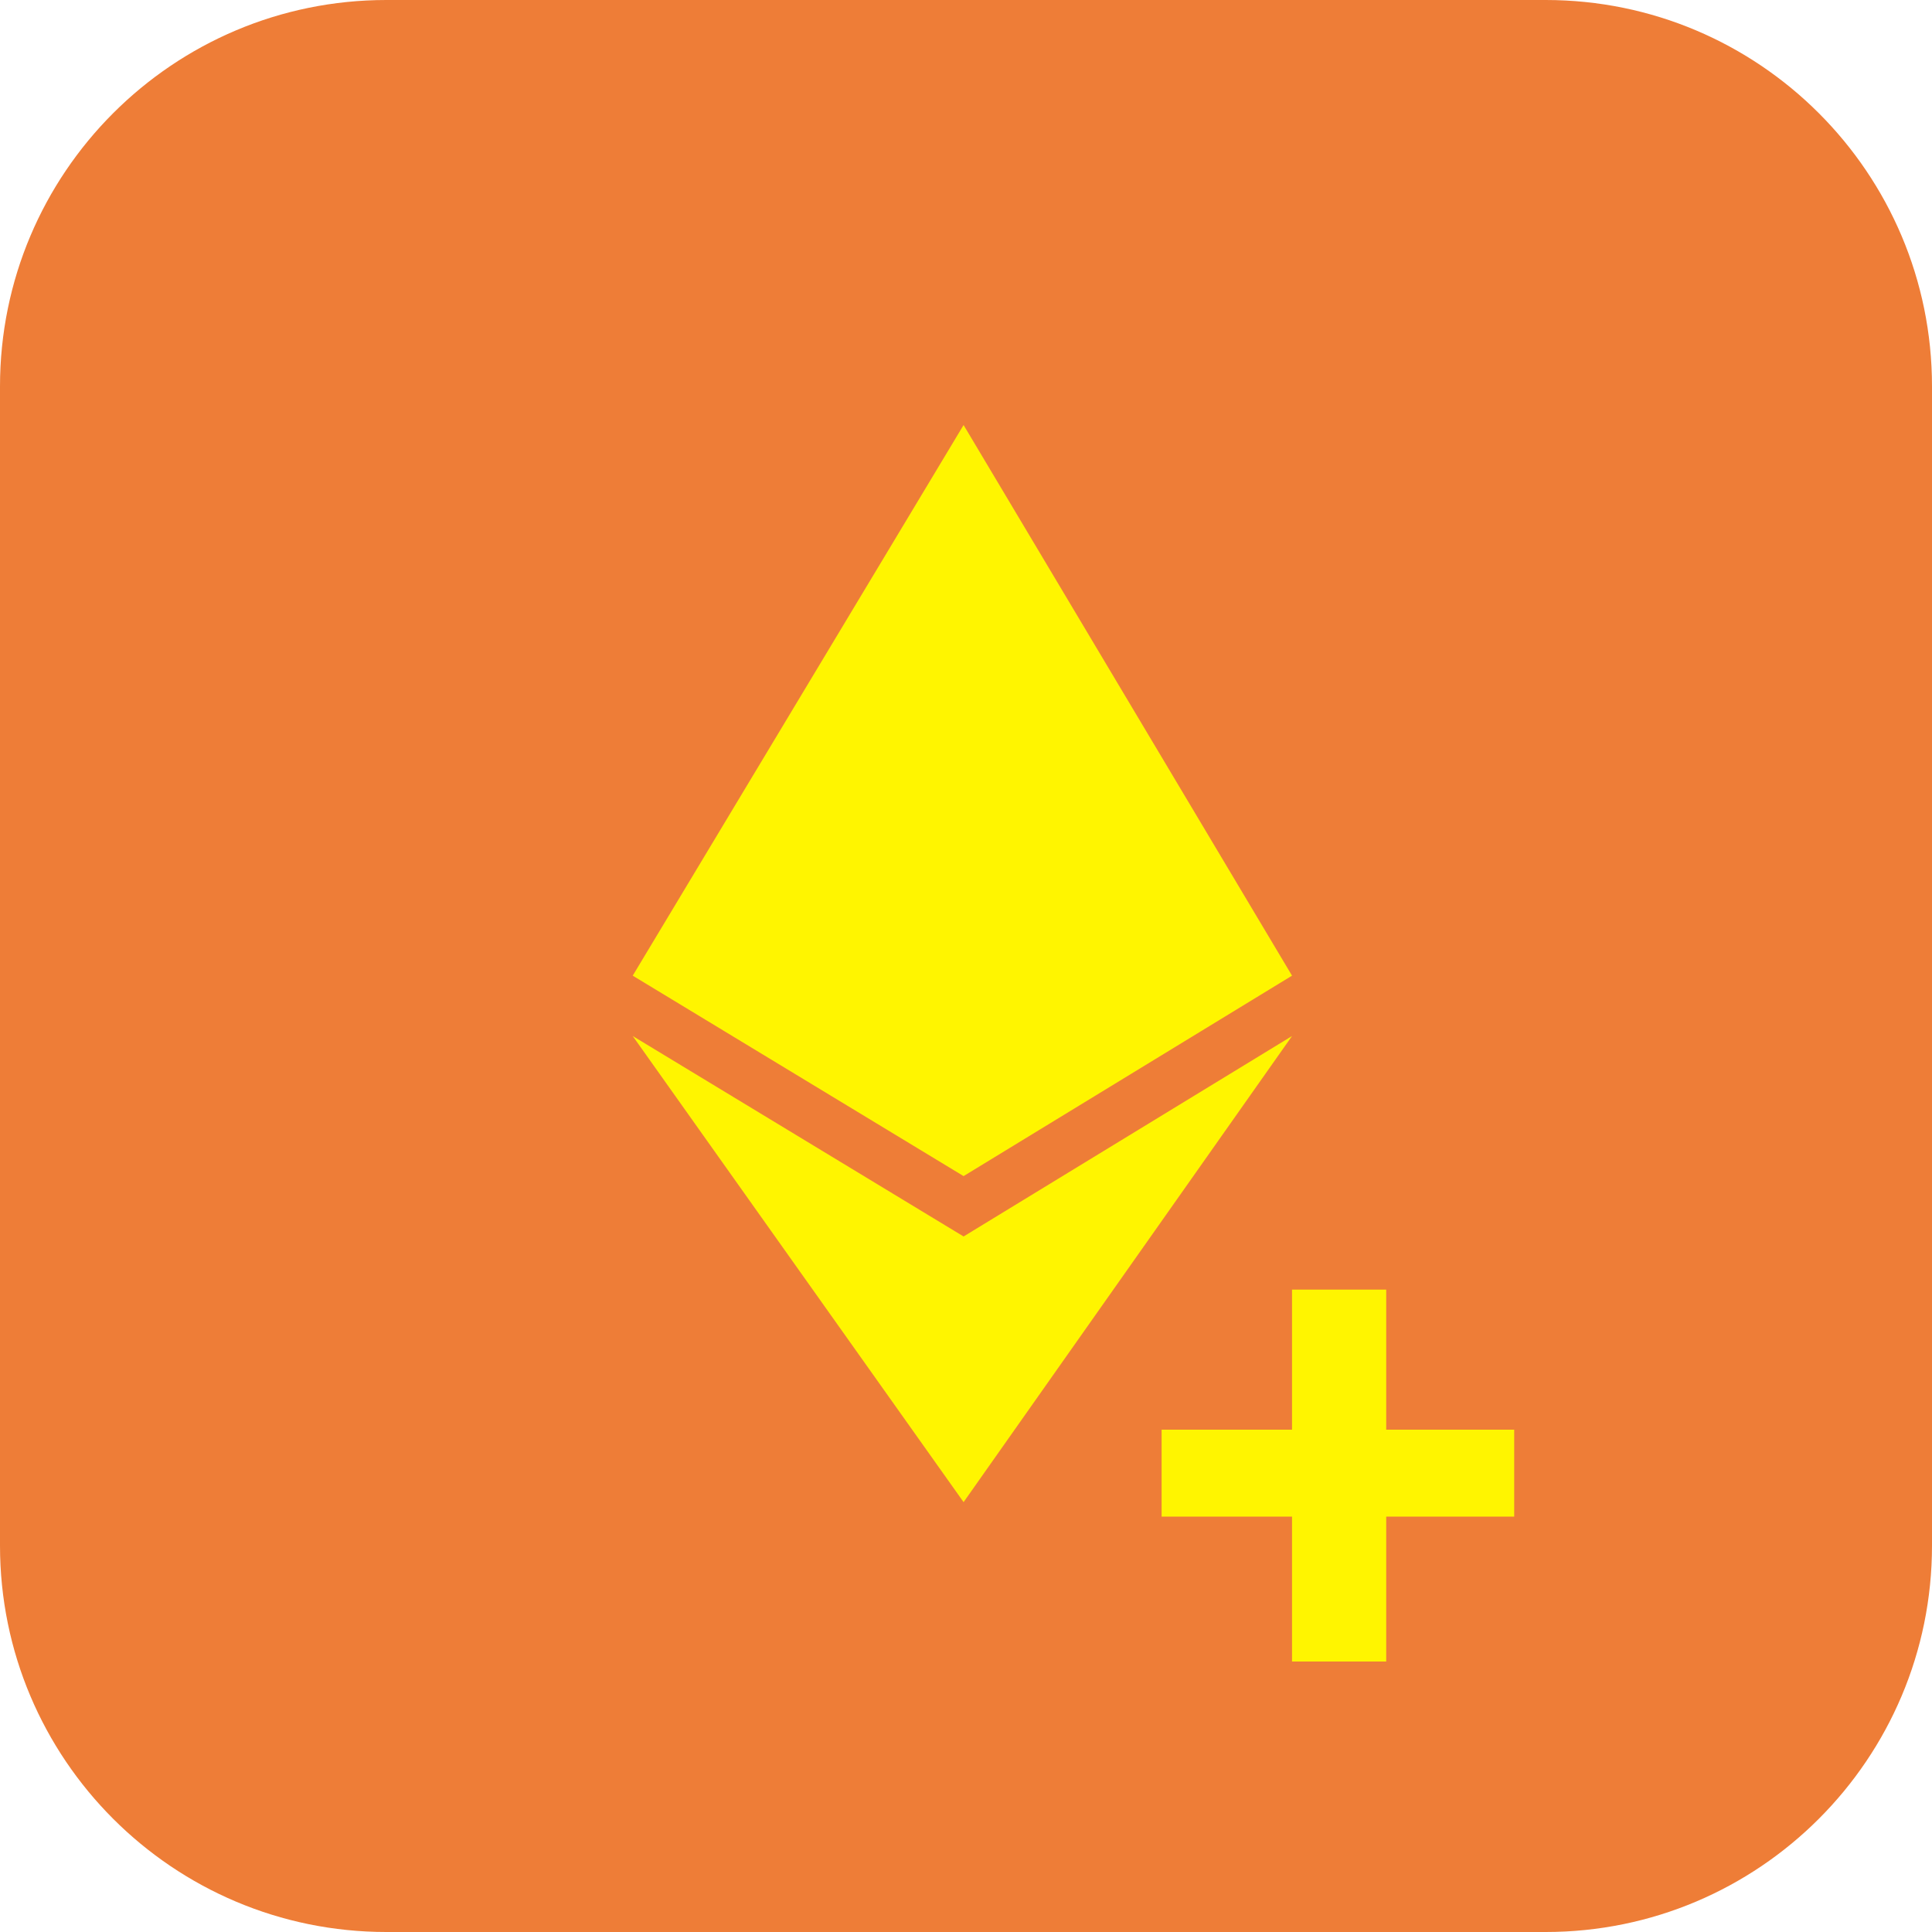
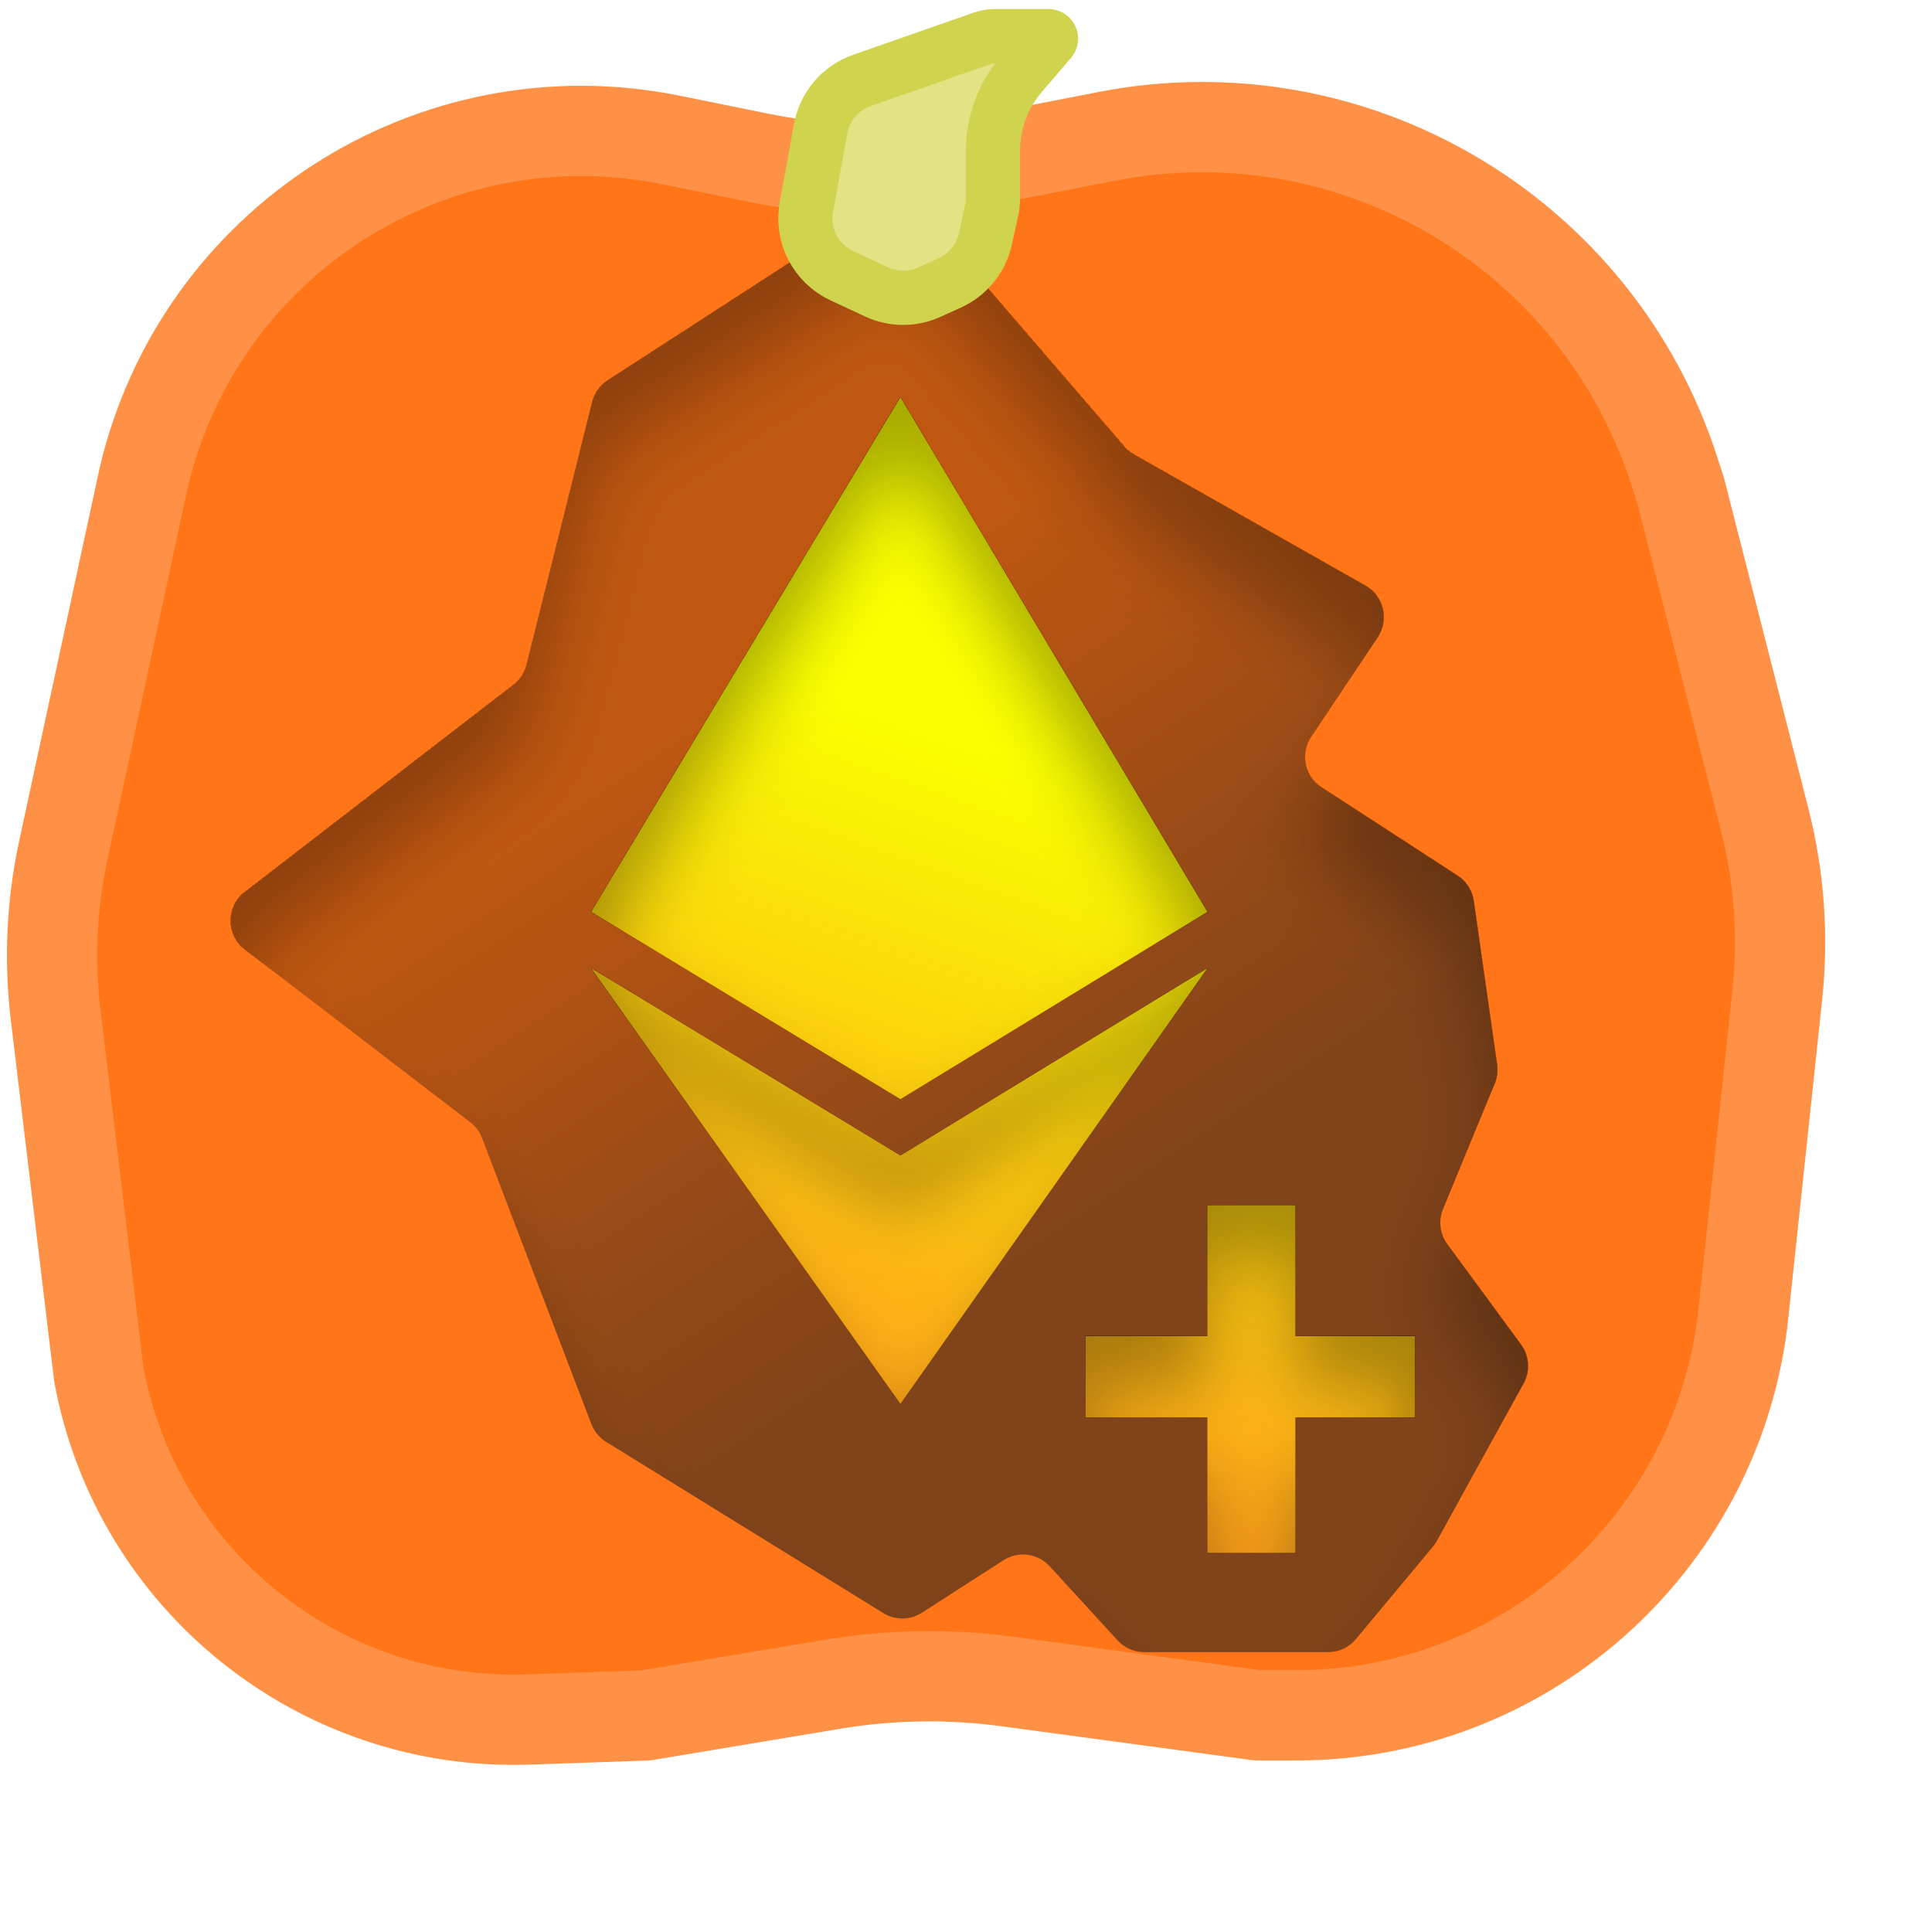
- <svg xmlns="http://www.w3.org/2000/svg" width="100" height="100" viewBox="0 0 100 100" fill="none">
-   <rect width="100" height="100" rx="20" fill="#EE7D37" />
-   <path d="M32.75 50.5L49.875 22L66.875 50.5L49.875 60.875L32.75 50.5Z" fill="#FFF500" />
-   <path d="M49.875 64L32.75 53.625L49.875 77.75L66.875 53.625L49.875 64Z" fill="#FFF500" />
-   <path d="M71.75 66.75H66.875V74H60.125V78.5H66.875V86H71.75V78.5H78.375V74H71.75V66.75Z" fill="#FFF500" />
+ <svg xmlns="http://www.w3.org/2000/svg" width="106" height="107" viewBox="0 0 106 107" fill="none">
+   <path d="M98.443 55.102L96.516 73.212C94.949 85.661 84.363 95 71.813 95H69.668L55.82 93.129C52.599 92.693 49.331 92.744 46.125 93.278L35.75 95.007L29.261 95.231C17.692 95.63 7.578 87.501 5.473 76.125L3.081 56.191C2.718 53.163 2.86 50.096 3.503 47.116L7.94 26.545C10.982 13.404 23.933 5.071 37.155 7.751L42.16 8.766C46.339 9.613 50.645 9.629 54.831 8.814L61.316 7.55C74.995 4.886 88.504 12.874 92.76 26.144L93.096 27.192L97.743 45.39C98.552 48.56 98.789 51.849 98.443 55.102Z" fill="#FF7518" stroke="#FF9146" stroke-width="5" stroke-linejoin="round" />
+   <g filter="url(#filter0_i_880_3)">
+     <path d="M48.537 11.447C49.375 10.904 50.486 11.063 51.138 11.82L62.273 24.737C62.423 24.911 62.602 25.058 62.802 25.171L75.629 32.44C76.64 33.013 76.951 34.323 76.307 35.289L72.622 40.816C72.005 41.743 72.263 42.996 73.197 43.603L80.738 48.505C81.222 48.819 81.547 49.328 81.628 49.899L82.923 58.96C82.973 59.313 82.928 59.674 82.792 60.004L79.928 66.961C79.662 67.606 79.752 68.343 80.164 68.906L84.246 74.471C84.706 75.099 84.76 75.936 84.385 76.618L79.593 85.331C79.531 85.444 79.459 85.549 79.377 85.648L75.1 90.78C74.72 91.236 74.157 91.5 73.563 91.5L63.38 91.5C62.819 91.5 62.284 91.265 61.905 90.851L58.139 86.742C57.481 86.024 56.402 85.885 55.583 86.411L51.06 89.318C50.412 89.735 49.583 89.742 48.928 89.338L33.575 79.855C33.202 79.625 32.915 79.278 32.758 78.868L26.702 63.029C26.57 62.683 26.345 62.381 26.051 62.156L13.564 52.582C12.522 51.783 12.519 50.214 13.559 49.411L28.45 37.924C28.806 37.649 29.059 37.262 29.169 36.826L32.809 22.265C32.932 21.773 33.237 21.347 33.662 21.071L48.537 11.447Z" fill="url(#paint0_linear_880_3)" />
+   </g>
+   <g filter="url(#filter1_i_880_3)">
+     <path d="M32.75 50.5L49.875 22L66.875 50.5L49.875 60.875L32.75 50.5Z" fill="url(#paint1_linear_880_3)" />
+     <path d="M49.875 64L32.75 53.625L49.875 77.75L66.875 53.625L49.875 64Z" fill="url(#paint2_linear_880_3)" />
+     <path d="M71.75 66.75H66.875V74H60.125V78.5H66.875V86H71.75V78.5H78.375V74H71.75V66.75Z" fill="url(#paint3_linear_880_3)" />
+   </g>
+   <path d="M44.666 11.474L45.455 7.132C45.68 5.893 46.554 4.87 47.742 4.454L54.411 2.12C54.639 2.041 54.878 2 55.119 2H58.079C58.177 2 58.245 2.099 58.208 2.191C58.202 2.205 58.194 2.218 58.184 2.23L56.565 4.119C55.555 5.298 55 6.798 55 8.35V10.951C55 11.207 54.972 11.461 54.917 11.71L54.577 13.24C54.338 14.313 53.609 15.212 52.608 15.667L51.476 16.181C50.544 16.605 49.474 16.599 48.547 16.167L46.629 15.272C45.188 14.599 44.381 13.039 44.666 11.474Z" fill="#E1E384" stroke="#D0D34E" stroke-width="3" />
+   <defs>
+     <filter id="filter0_i_880_3" x="12.781" y="11.126" width="71.852" height="84.374" filterUnits="userSpaceOnUse" color-interpolation-filters="sRGB">
+       <feFlood flood-opacity="0" result="BackgroundImageFix" />
+       <feBlend mode="normal" in="SourceGraphic" in2="BackgroundImageFix" result="shape" />
+       <feColorMatrix in="SourceAlpha" type="matrix" values="0 0 0 0 0 0 0 0 0 0 0 0 0 0 0 0 0 0 127 0" result="hardAlpha" />
+       <feOffset dy="4" />
+       <feGaussianBlur stdDeviation="2" />
+       <feComposite in2="hardAlpha" operator="arithmetic" k2="-1" k3="1" />
+       <feColorMatrix type="matrix" values="0 0 0 0 0 0 0 0 0 0 0 0 0 0 0 0 0 0 0.25 0" />
+       <feBlend mode="normal" in2="shape" result="effect1_innerShadow_880_3" />
+     </filter>
+     <filter id="filter1_i_880_3" x="32.75" y="22" width="45.625" height="67" filterUnits="userSpaceOnUse" color-interpolation-filters="sRGB">
+       <feFlood flood-opacity="0" result="BackgroundImageFix" />
+       <feBlend mode="normal" in="SourceGraphic" in2="BackgroundImageFix" result="shape" />
+       <feColorMatrix in="SourceAlpha" type="matrix" values="0 0 0 0 0 0 0 0 0 0 0 0 0 0 0 0 0 0 127 0" result="hardAlpha" />
+       <feOffset dy="3" />
+       <feGaussianBlur stdDeviation="2" />
+       <feComposite in2="hardAlpha" operator="arithmetic" k2="-1" k3="1" />
+       <feColorMatrix type="matrix" values="0 0 0 0 0 0 0 0 0 0 0 0 0 0 0 0 0 0 0.33 0" />
+       <feBlend mode="normal" in2="shape" result="effect1_innerShadow_880_3" />
+     </filter>
+     <linearGradient id="paint0_linear_880_3" x1="43.5" y1="36" x2="63.5" y2="66" gradientUnits="userSpaceOnUse">
+       <stop stop-color="#BF5711" />
+       <stop offset="1" stop-color="#80431A" />
+     </linearGradient>
+     <linearGradient id="paint1_linear_880_3" x1="49.5" y1="39.5" x2="32" y2="89" gradientUnits="userSpaceOnUse">
+       <stop stop-color="#FAFF00" />
+       <stop offset="1" stop-color="#FF7C24" />
+     </linearGradient>
+     <linearGradient id="paint2_linear_880_3" x1="49.5" y1="39.5" x2="32" y2="89" gradientUnits="userSpaceOnUse">
+       <stop stop-color="#FAFF00" />
+       <stop offset="1" stop-color="#FF7C24" />
+     </linearGradient>
+     <linearGradient id="paint3_linear_880_3" x1="49.5" y1="39.5" x2="32" y2="89" gradientUnits="userSpaceOnUse">
+       <stop stop-color="#FAFF00" />
+       <stop offset="1" stop-color="#FF7C24" />
+     </linearGradient>
+   </defs>
</svg>
